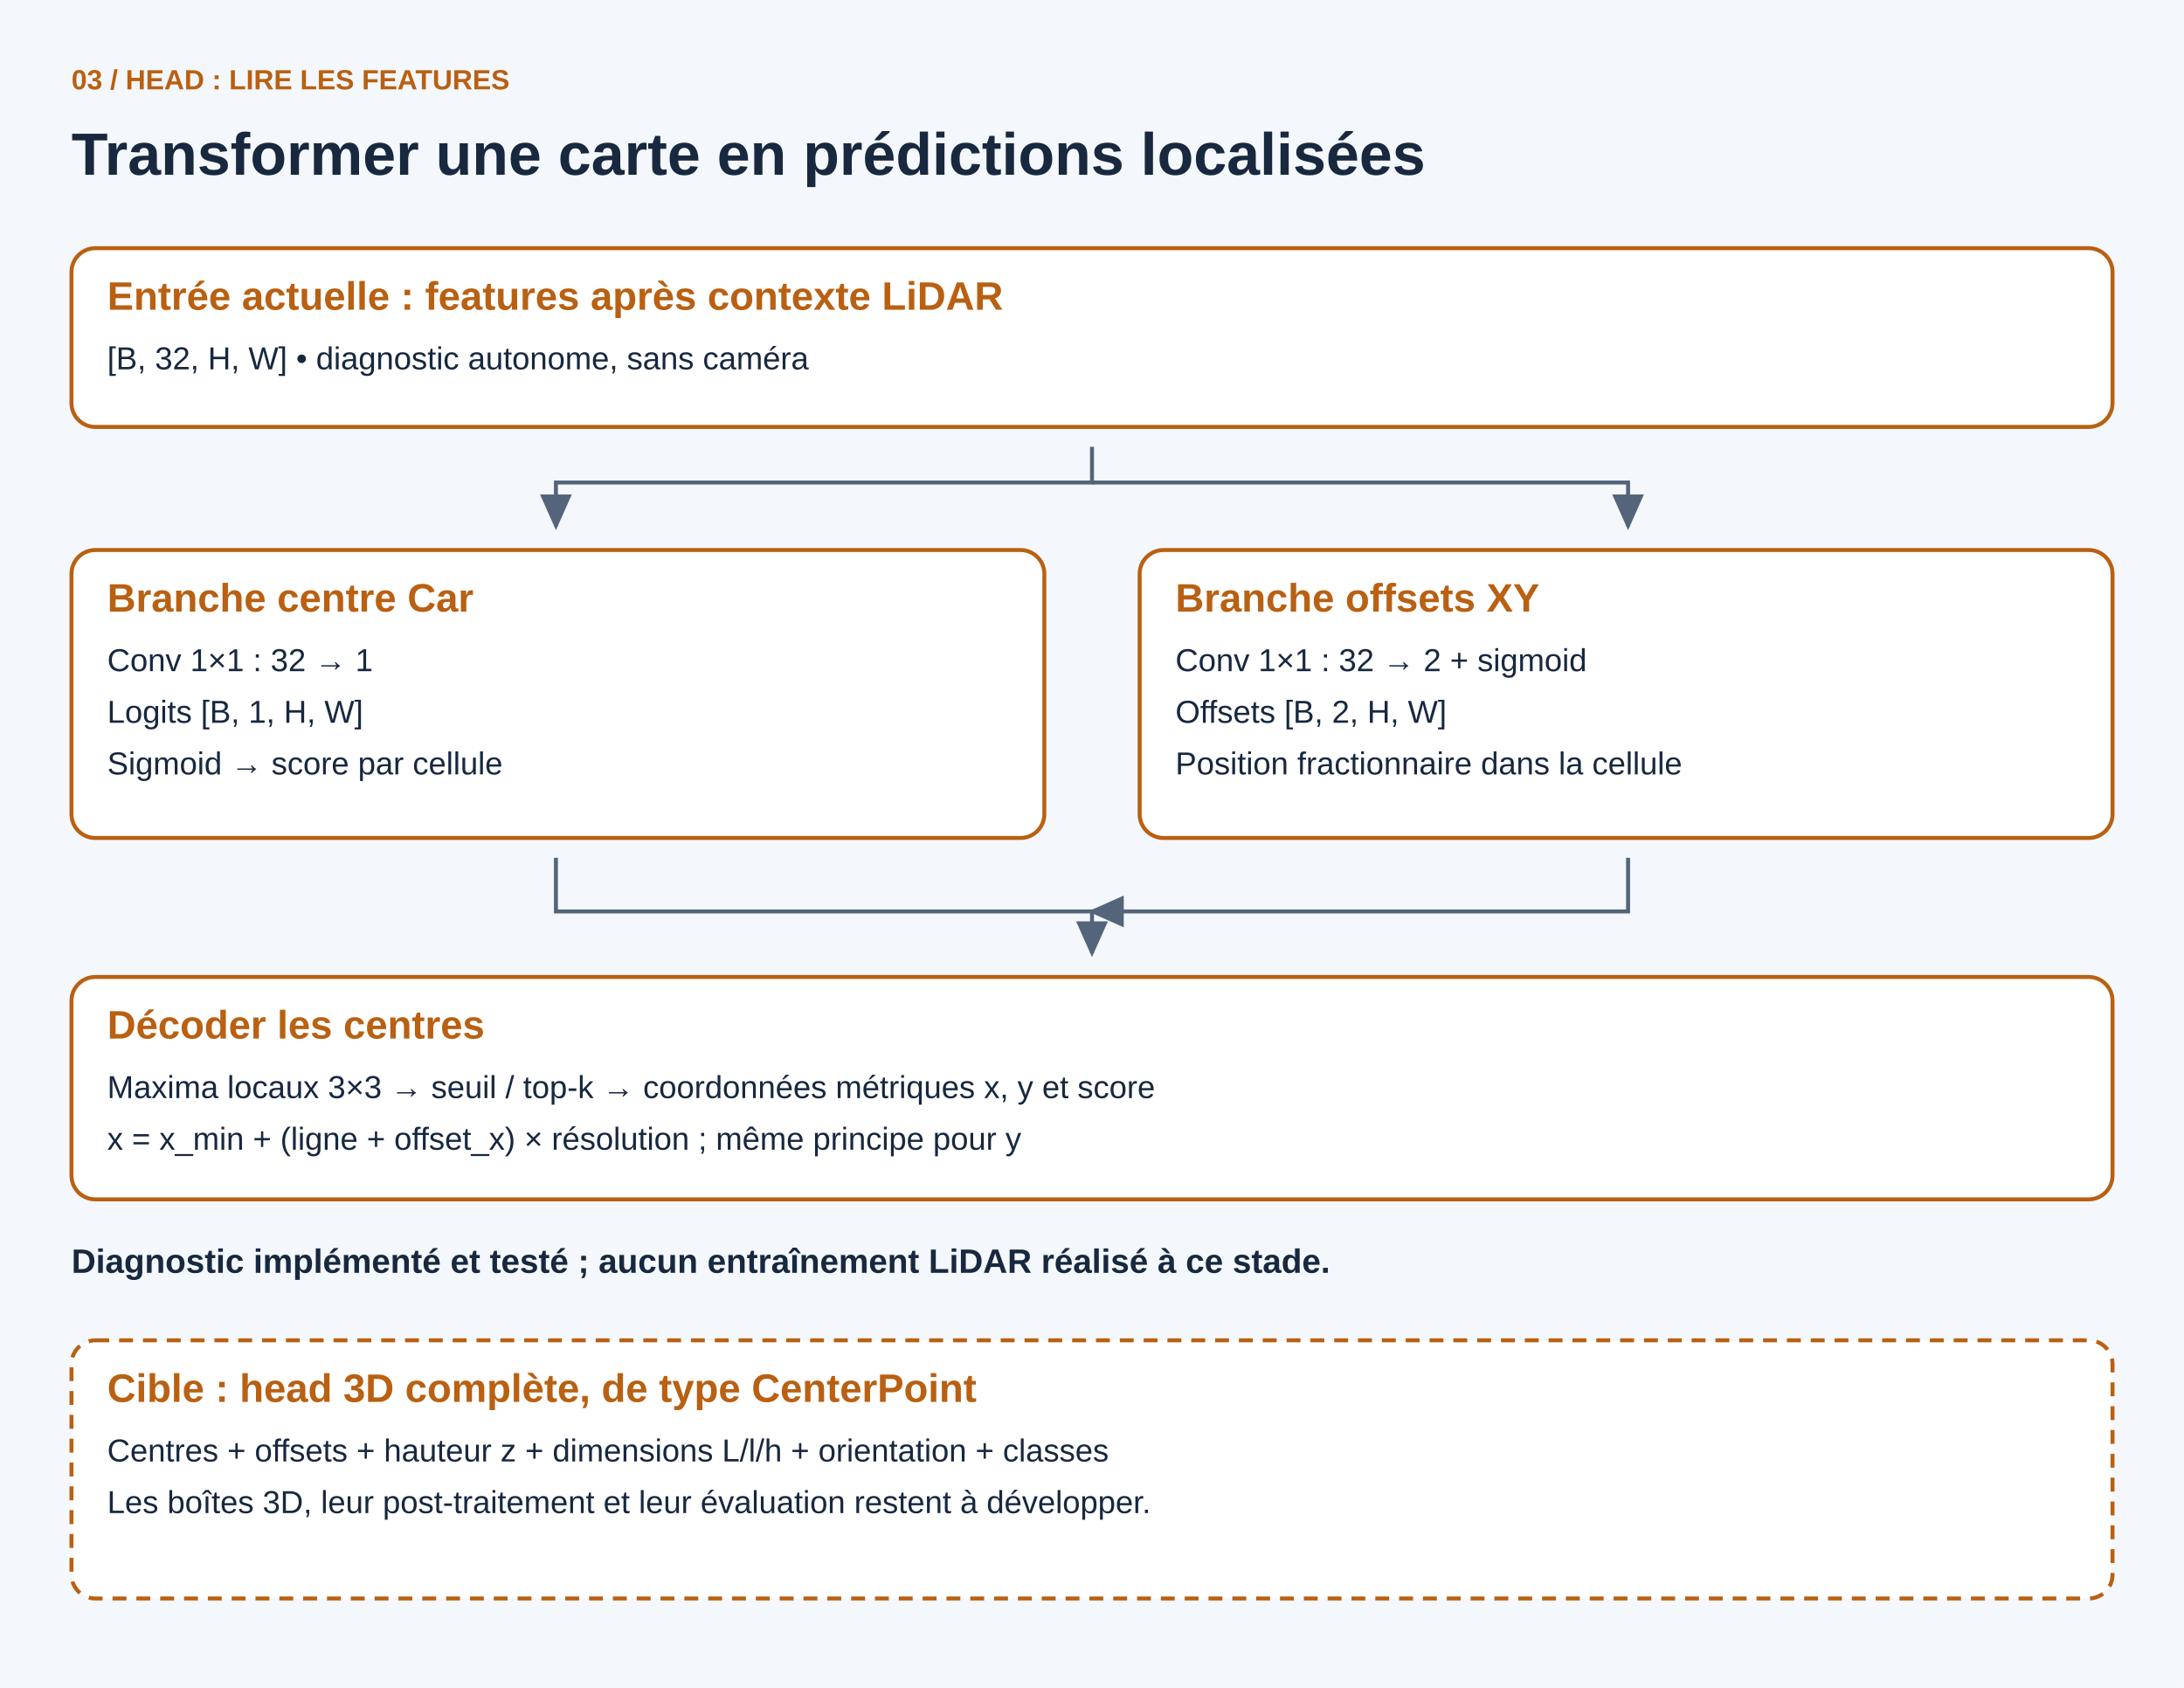
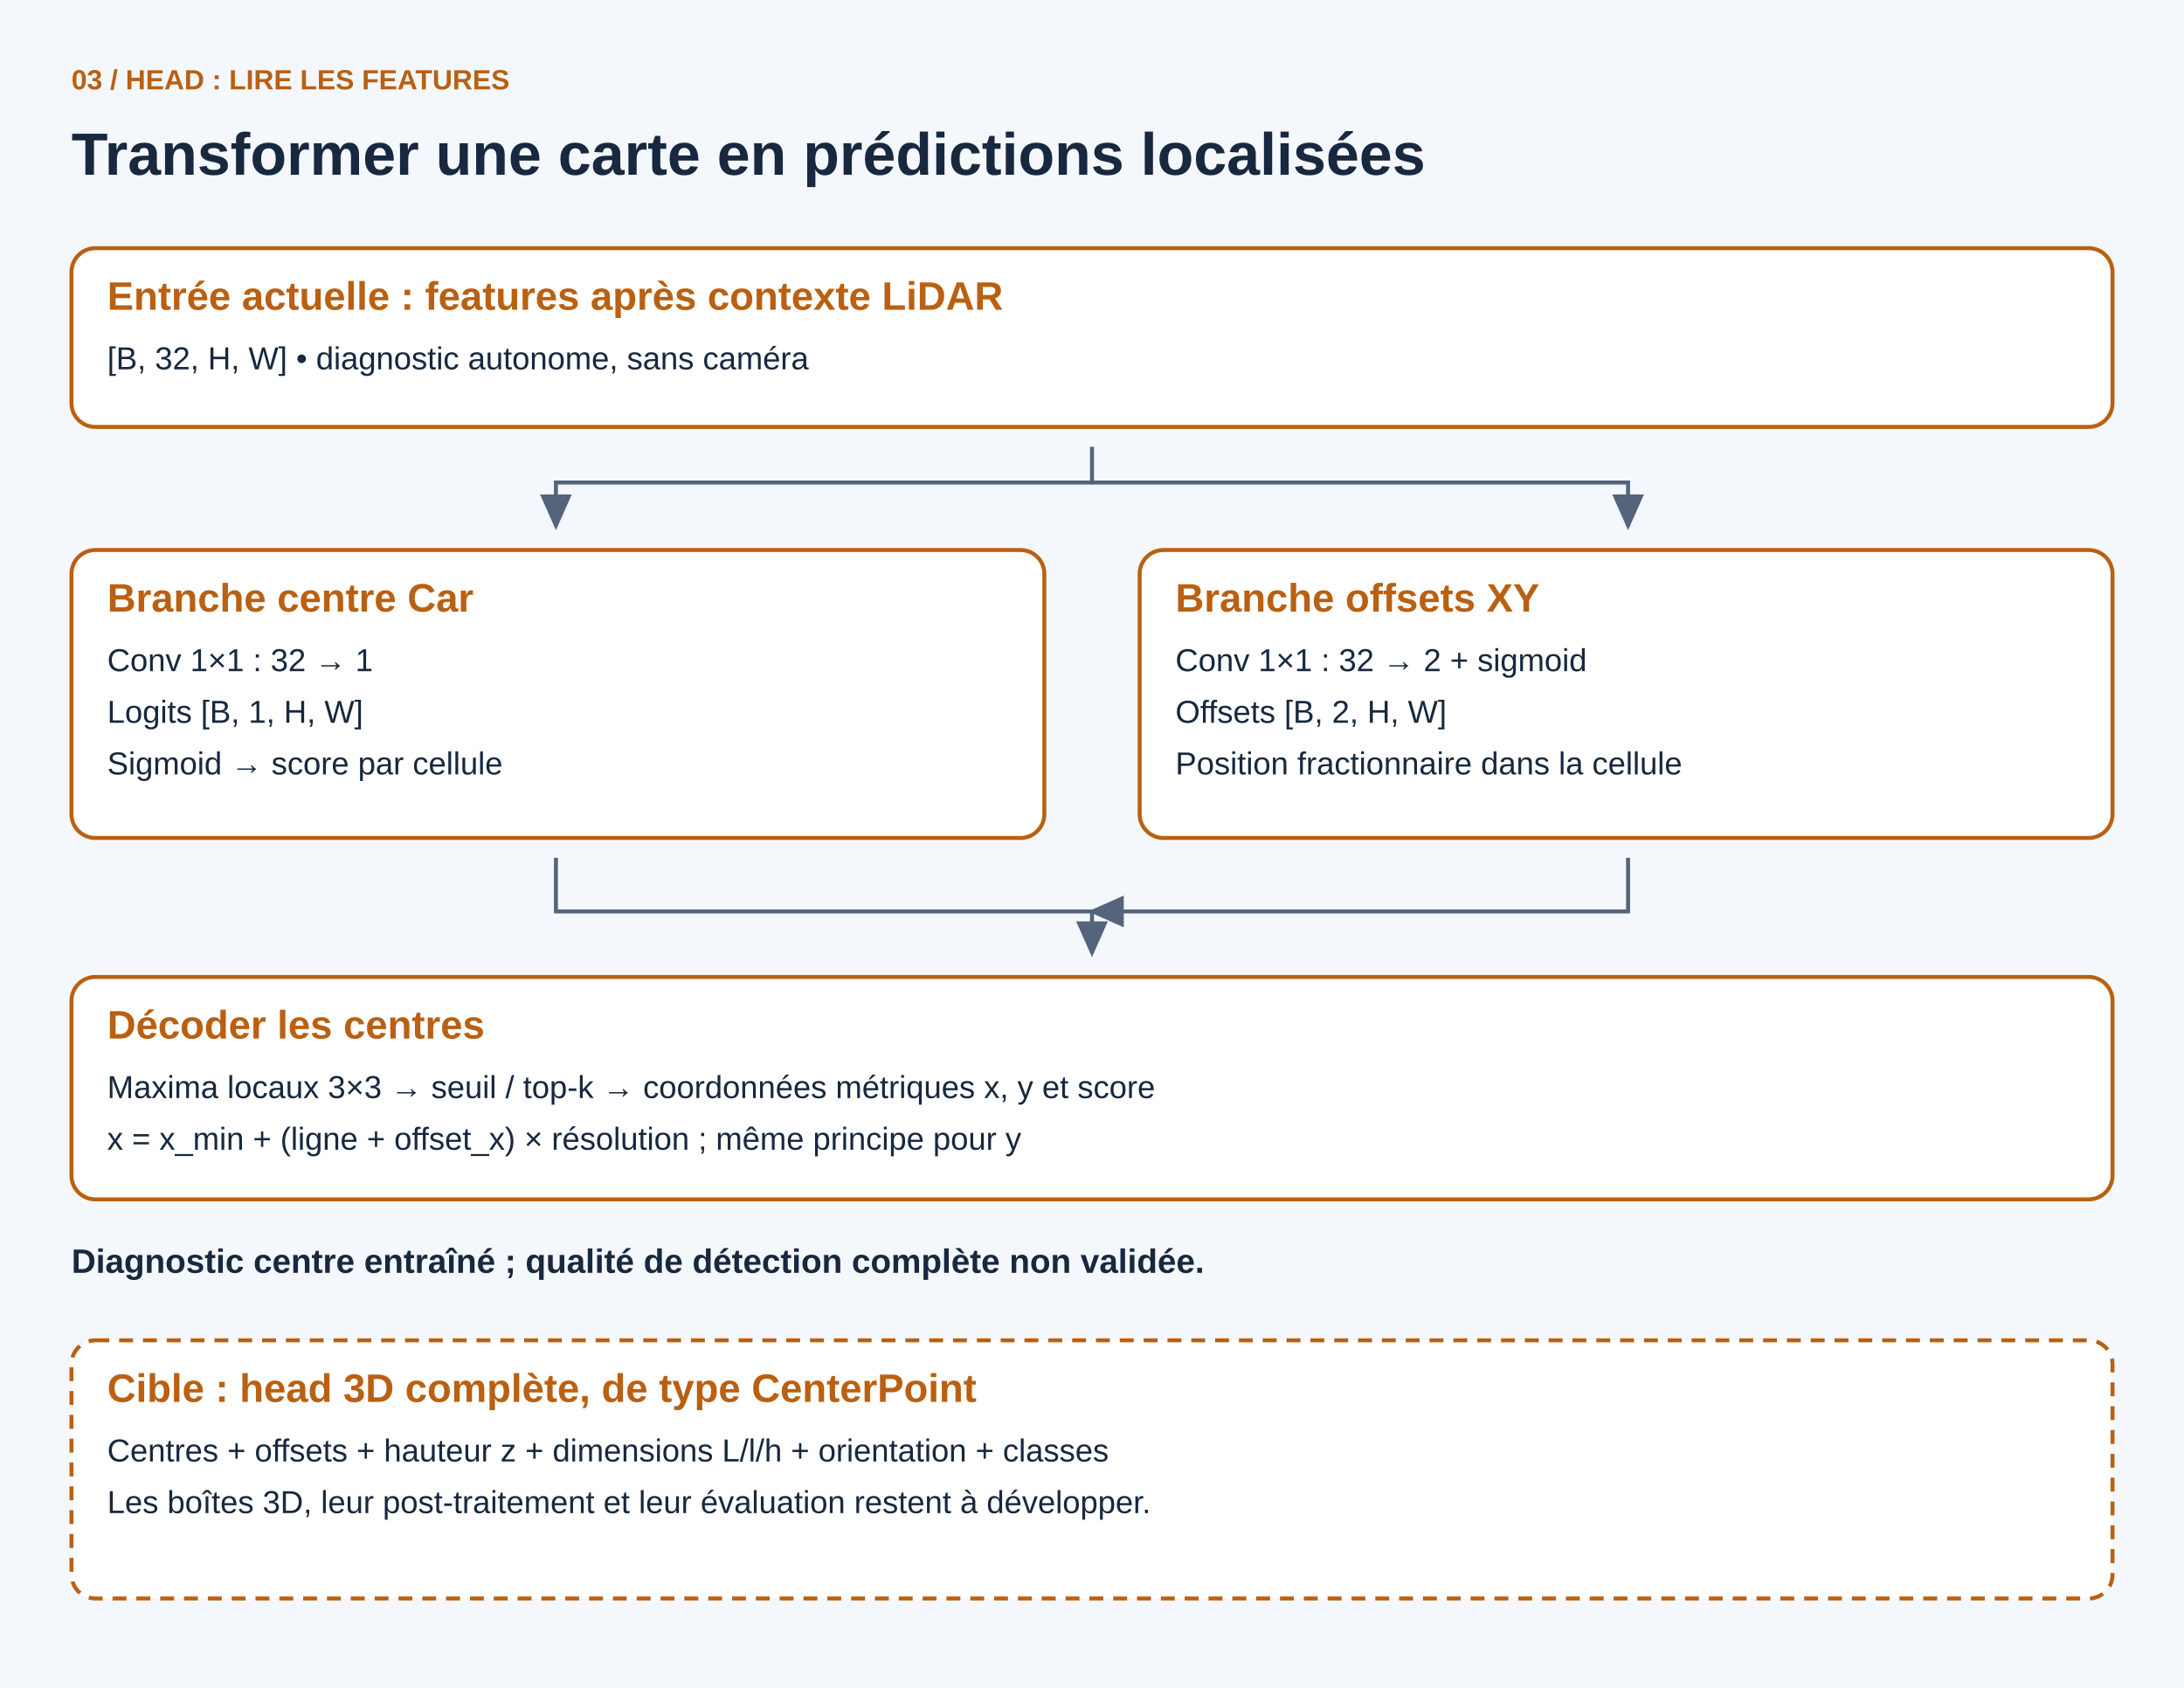
<svg xmlns="http://www.w3.org/2000/svg" width="1100" height="850" viewBox="0 0 1100 850" role="img" aria-labelledby="title desc">
  <defs>
    <marker id="a" markerWidth="9" markerHeight="8" refX="8" refY="4" orient="auto">
      <path d="M0 0L9 4L0 8" fill="#53647b" />
    </marker>
  </defs>
  <rect width="1100" height="850" fill="#f4f7fb" />
  <g font-family="Arial,sans-serif" fill="#17283f">
    <text x="36" y="45" font-size="14" fill="#b96012" font-weight="bold">03 / HEAD : LIRE LES FEATURES</text>
    <text x="36" y="88" font-size="30" fill="#17283f" font-weight="bold">Transformer une carte en prédictions localisées</text>
    <rect x="36" y="125" width="1028" height="90" rx="12" fill="white" stroke="#b96012" stroke-width="2" />
    <text x="54" y="156" font-size="20" fill="#b96012" font-weight="bold">Entrée actuelle : features après contexte LiDAR</text>
    <text x="54" y="186" font-size="16" fill="#17283f">[B, 32, H, W] • diagnostic autonome, sans caméra</text>
    <path d="M550 225V243H280V265" fill="none" stroke="#53647b" stroke-width="2" marker-end="url(#a)" />
    <path d="M550 243H820V265" fill="none" stroke="#53647b" stroke-width="2" marker-end="url(#a)" />
    <rect x="36" y="277" width="490" height="145" rx="12" fill="white" stroke="#b96012" stroke-width="2" />
    <text x="54" y="308" font-size="20" fill="#b96012" font-weight="bold">Branche centre Car</text>
    <text x="54" y="338" font-size="16" fill="#17283f">Conv 1×1 : 32 → 1</text>
    <text x="54" y="364" font-size="16" fill="#17283f">Logits [B, 1, H, W]</text>
    <text x="54" y="390" font-size="16" fill="#17283f">Sigmoid → score par cellule</text>
    <rect x="574" y="277" width="490" height="145" rx="12" fill="white" stroke="#b96012" stroke-width="2" />
    <text x="592" y="308" font-size="20" fill="#b96012" font-weight="bold">Branche offsets XY</text>
    <text x="592" y="338" font-size="16" fill="#17283f">Conv 1×1 : 32 → 2 + sigmoid</text>
    <text x="592" y="364" font-size="16" fill="#17283f">Offsets [B, 2, H, W]</text>
    <text x="592" y="390" font-size="16" fill="#17283f">Position fractionnaire dans la cellule</text>
    <path d="M280 432V459H550V480" fill="none" stroke="#53647b" stroke-width="2" marker-end="url(#a)" />
    <path d="M820 432V459H550" fill="none" stroke="#53647b" stroke-width="2" marker-end="url(#a)" />
    <rect x="36" y="492" width="1028" height="112" rx="12" fill="white" stroke="#b96012" stroke-width="2" />
    <text x="54" y="523" font-size="20" fill="#b96012" font-weight="bold">Décoder les centres</text>
    <text x="54" y="553" font-size="16" fill="#17283f">Maxima locaux 3×3 → seuil / top-k → coordonnées métriques x, y et score</text>
    <text x="54" y="579" font-size="16" fill="#17283f">x = x_min + (ligne + offset_x) × résolution ; même principe pour y</text>
-     <text x="36" y="641" font-size="17" fill="#17283f" font-weight="bold">Diagnostic implémenté et testé ; aucun entraînement LiDAR réalisé à ce stade.</text>
+     <text x="36" y="641" font-size="17" fill="#17283f" font-weight="bold">Diagnostic centre entraîné ; qualité de détection complète non validée.</text>
    <rect x="36" y="675" width="1028" height="130" rx="12" fill="white" stroke="#b96012" stroke-width="2" stroke-dasharray="7 5" />
    <text x="54" y="706" font-size="20" fill="#b96012" font-weight="bold">Cible : head 3D complète, de type CenterPoint</text>
    <text x="54" y="736" font-size="16" fill="#17283f">Centres + offsets + hauteur z + dimensions L/l/h + orientation + classes</text>
    <text x="54" y="762" font-size="16" fill="#17283f">Les boîtes 3D, leur post-traitement et leur évaluation restent à développer.</text>
  </g>
</svg>
